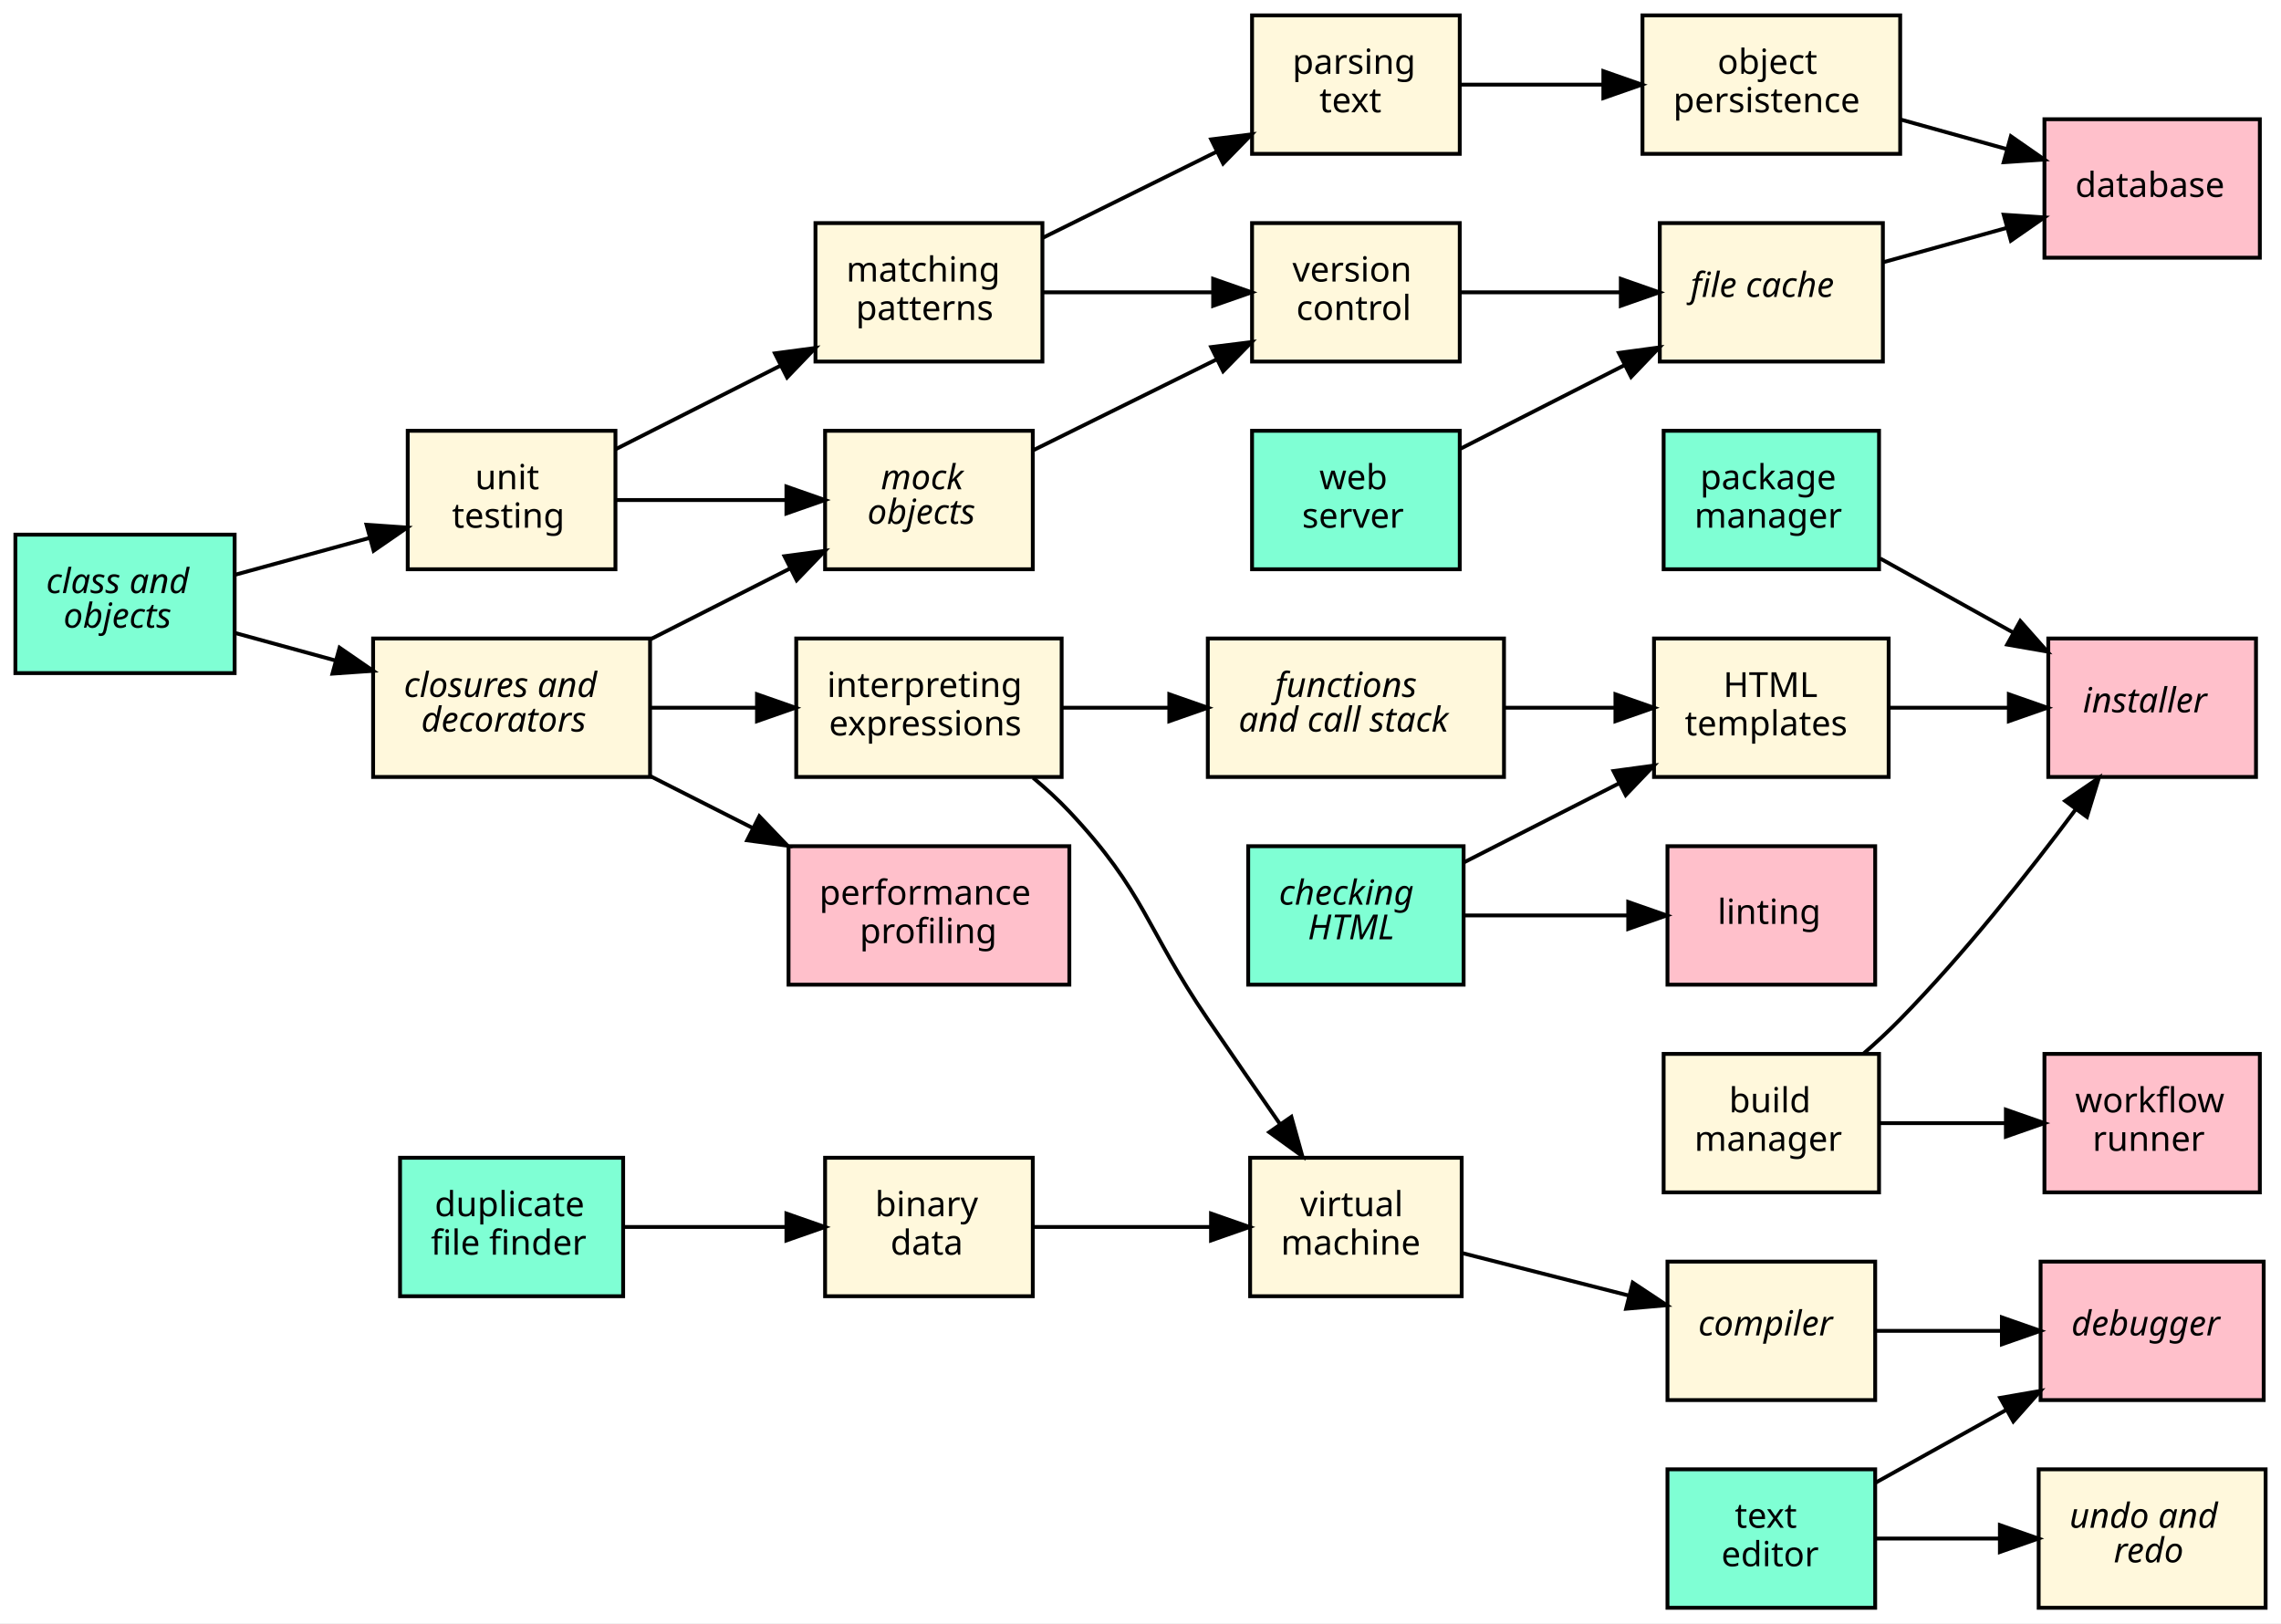
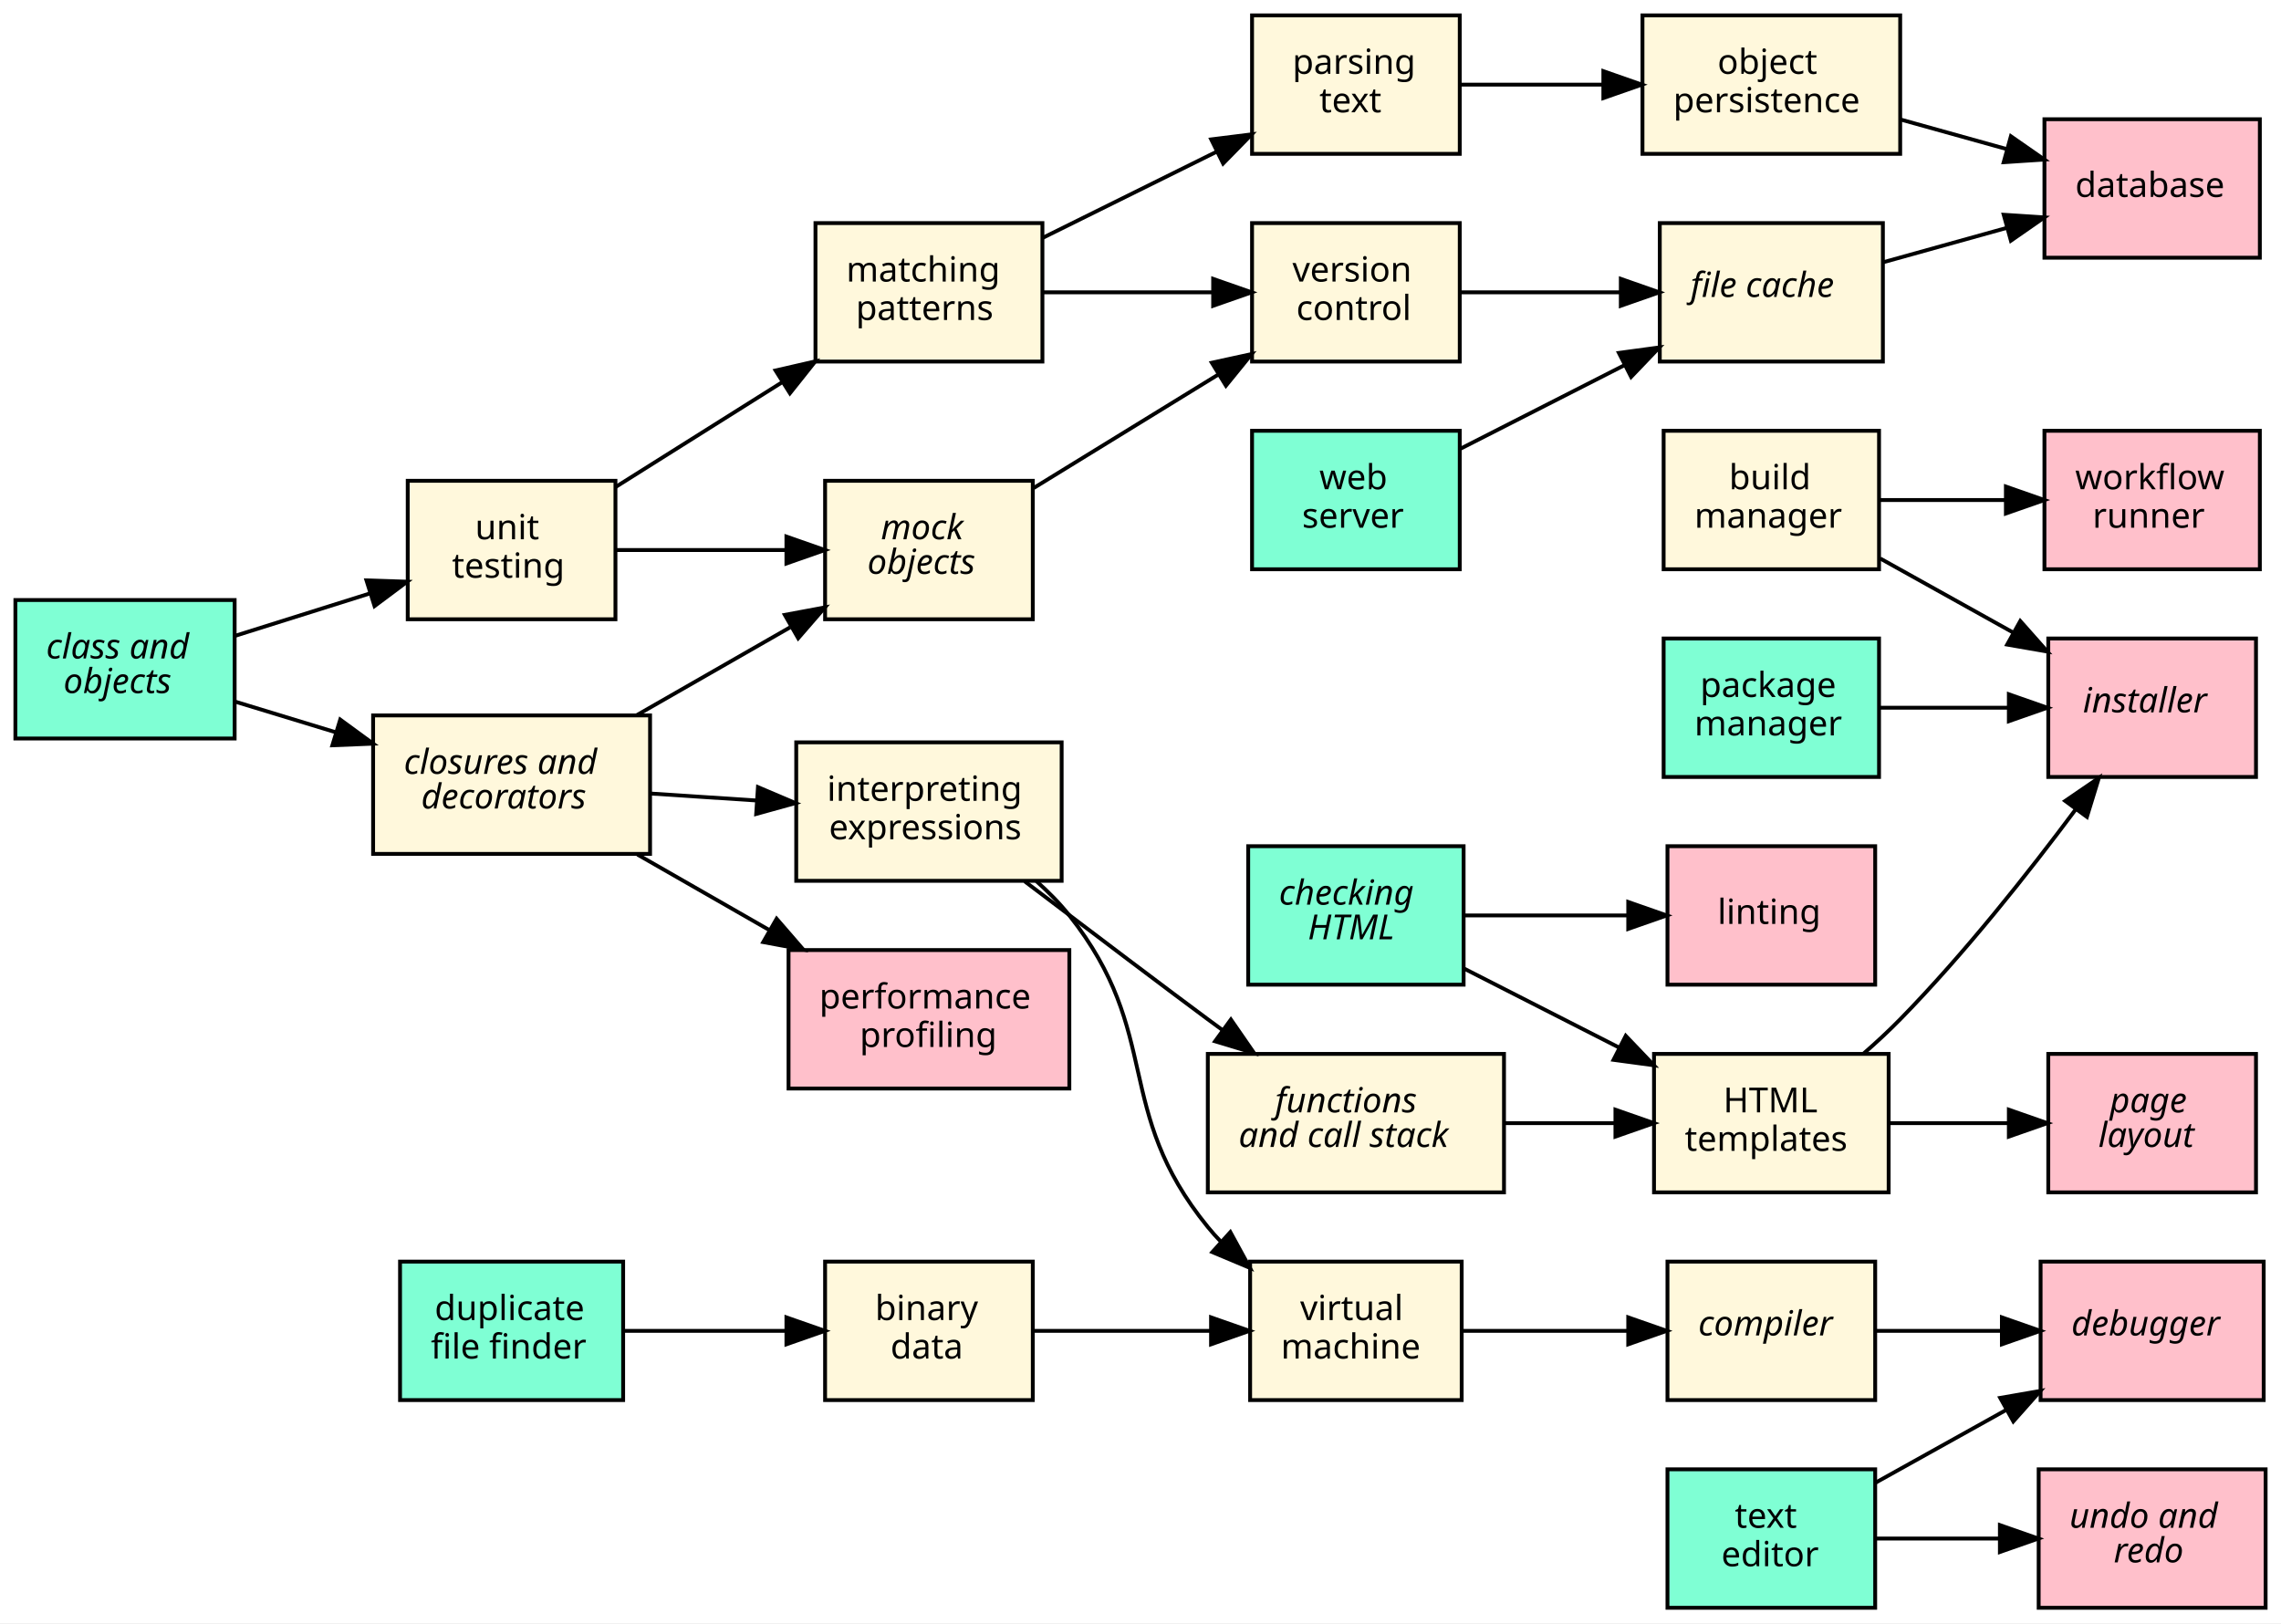
<svg xmlns="http://www.w3.org/2000/svg" width="593pt" height="422pt" viewBox="0.00 0.00 593.00 422.00">
  <g id="graph0" class="graph" transform="scale(1 1) rotate(0) translate(4 418)">
    <polygon fill="white" stroke="none" points="-4,4 -4,-418 589,-418 589,4 -4,4" />
    <g id="node1" class="node">
      <polygon fill="cornsilk" stroke="black" points="375.5,-360 321.5,-360 321.5,-324 375.5,-324 375.5,-360" />
      <text text-anchor="start" x="332" y="-344.8" font-family="Verdana" font-size="9.00">version</text>
      <text text-anchor="start" x="333" y="-334.8" font-family="Verdana" font-size="9.00">control</text>
    </g>
    <g id="node13" class="node">
      <polygon fill="cornsilk" stroke="black" points="267,-360 208,-360 208,-324 267,-324 267,-360" />
      <text text-anchor="start" x="216" y="-344.8" font-family="Verdana" font-size="9.00">matching</text>
      <text text-anchor="start" x="218.5" y="-334.8" font-family="Verdana" font-size="9.00">patterns</text>
    </g>
    <g id="edge1" class="edge">
      <path fill="none" stroke="black" d="M311.32,-342C296.93,-342 280.61,-342 267.07,-342" />
      <polygon fill="black" stroke="black" points="311.39,-345.5 321.39,-342 311.39,-338.5 311.39,-345.5" />
    </g>
-     <g id="node18" class="node">
-       <polygon fill="cornsilk" stroke="black" points="264.5,-306 210.5,-306 210.5,-270 264.5,-270 264.5,-306" />
-       <text text-anchor="start" x="225" y="-290.8" font-family="Verdana" font-style="italic" font-size="9.00">mock</text>
-       <text text-anchor="start" x="221.5" y="-281.8" font-family="Verdana" font-style="italic" font-size="9.00">objects</text>
+     <g id="node19" class="node">
+       <polygon fill="cornsilk" stroke="black" points="264.5,-293 210.5,-293 210.5,-257 264.5,-257 264.5,-293" />
+       <text text-anchor="start" x="225" y="-277.8" font-family="Verdana" font-style="italic" font-size="9.00">mock</text>
+       <text text-anchor="start" x="221.5" y="-268.8" font-family="Verdana" font-style="italic" font-size="9.00">objects</text>
    </g>
    <g id="edge2" class="edge">
-       <path fill="none" stroke="black" d="M312.15,-324.49C296.74,-316.85 278.99,-308.06 264.77,-301.02" />
-       <polygon fill="black" stroke="black" points="310.88,-327.76 321.39,-329.07 313.98,-321.49 310.88,-327.76" />
+       <path fill="none" stroke="black" d="M312.59,-320.54C297.07,-311 279.12,-299.97 264.77,-291.15" />
+       <polygon fill="black" stroke="black" points="311.04,-323.7 321.39,-325.95 314.71,-317.73 311.04,-323.7" />
    </g>
    <g id="node2" class="node">
-       <polygon fill="cornsilk" stroke="black" points="264.5,-117 210.5,-117 210.5,-81 264.5,-81 264.5,-117" />
-       <text text-anchor="start" x="223.5" y="-101.8" font-family="Verdana" font-size="9.00">binary</text>
-       <text text-anchor="start" x="227.5" y="-91.8" font-family="Verdana" font-size="9.00">data</text>
+       <polygon fill="cornsilk" stroke="black" points="264.5,-90 210.5,-90 210.5,-54 264.5,-54 264.5,-90" />
+       <text text-anchor="start" x="223.5" y="-74.8" font-family="Verdana" font-size="9.00">binary</text>
+       <text text-anchor="start" x="227.5" y="-64.8" font-family="Verdana" font-size="9.00">data</text>
    </g>
    <g id="node9" class="node">
-       <polygon fill="aquamarine" stroke="black" points="158,-117 100,-117 100,-81 158,-81 158,-117" />
-       <text text-anchor="start" x="109" y="-101.8" font-family="Verdana" font-size="9.00">duplicate</text>
-       <text text-anchor="start" x="108" y="-91.8" font-family="Verdana" font-size="9.00">file finder</text>
+       <polygon fill="aquamarine" stroke="black" points="158,-90 100,-90 100,-54 158,-54 158,-90" />
+       <text text-anchor="start" x="109" y="-74.8" font-family="Verdana" font-size="9.00">duplicate</text>
+       <text text-anchor="start" x="108" y="-64.8" font-family="Verdana" font-size="9.00">file finder</text>
    </g>
    <g id="edge3" class="edge">
-       <path fill="none" stroke="black" d="M200.29,-99C186.48,-99 170.96,-99 158.02,-99" />
-       <polygon fill="black" stroke="black" points="200.45,-102.5 210.45,-99 200.45,-95.5 200.45,-102.5" />
+       <path fill="none" stroke="black" d="M200.29,-72C186.48,-72 170.96,-72 158.02,-72" />
+       <polygon fill="black" stroke="black" points="200.45,-75.5 210.45,-72 200.45,-68.5 200.45,-75.5" />
    </g>
    <g id="node3" class="node">
-       <polygon fill="cornsilk" stroke="black" points="484.5,-144 428.5,-144 428.5,-108 484.5,-108 484.5,-144" />
-       <text text-anchor="start" x="445.5" y="-128.8" font-family="Verdana" font-size="9.00">build</text>
-       <text text-anchor="start" x="436.5" y="-118.8" font-family="Verdana" font-size="9.00">manager</text>
+       <polygon fill="cornsilk" stroke="black" points="484.5,-306 428.5,-306 428.5,-270 484.5,-270 484.5,-306" />
+       <text text-anchor="start" x="445.5" y="-290.8" font-family="Verdana" font-size="9.00">build</text>
+       <text text-anchor="start" x="436.5" y="-280.8" font-family="Verdana" font-size="9.00">manager</text>
    </g>
    <g id="node4" class="node">
      <polygon fill="cornsilk" stroke="black" points="485.5,-360 427.5,-360 427.5,-324 485.5,-324 485.5,-360" />
      <text text-anchor="start" x="435.5" y="-340.8" font-family="Verdana" font-style="italic" font-size="9.00">file cache</text>
    </g>
    <g id="edge4" class="edge">
      <path fill="none" stroke="black" d="M417.16,-342C403.35,-342 388.1,-342 375.57,-342" />
      <polygon fill="black" stroke="black" points="417.37,-345.5 427.37,-342 417.37,-338.5 417.37,-345.5" />
    </g>
-     <g id="node24" class="node">
+     <g id="node25" class="node">
      <polygon fill="aquamarine" stroke="black" points="375.5,-306 321.5,-306 321.5,-270 375.5,-270 375.5,-306" />
      <text text-anchor="start" x="339" y="-290.8" font-family="Verdana" font-size="9.00">web</text>
      <text text-anchor="start" x="334.5" y="-280.8" font-family="Verdana" font-size="9.00">server</text>
    </g>
    <g id="edge5" class="edge">
      <path fill="none" stroke="black" d="M418.38,-323.09C404.25,-315.89 388.46,-307.85 375.57,-301.28" />
      <polygon fill="black" stroke="black" points="416.87,-326.25 427.37,-327.67 420.05,-320.01 416.87,-326.25" />
    </g>
    <g id="node5" class="node">
      <polygon fill="aquamarine" stroke="black" points="376.5,-198 320.5,-198 320.5,-162 376.5,-162 376.5,-198" />
      <text text-anchor="start" x="328.5" y="-182.8" font-family="Verdana" font-style="italic" font-size="9.00">checking</text>
      <text text-anchor="start" x="336" y="-173.8" font-family="Verdana" font-style="italic" font-size="9.00">HTML</text>
    </g>
    <g id="node6" class="node">
      <polygon fill="cornsilk" stroke="black" points="483.5,-90 429.5,-90 429.5,-54 483.5,-54 483.5,-90" />
      <text text-anchor="start" x="437.5" y="-70.8" font-family="Verdana" font-style="italic" font-size="9.00">compiler</text>
    </g>
-     <g id="node28" class="node">
-       <polygon fill="cornsilk" stroke="black" points="376,-117 321,-117 321,-81 376,-81 376,-117" />
-       <text text-anchor="start" x="334" y="-101.8" font-family="Verdana" font-size="9.00">virtual</text>
-       <text text-anchor="start" x="329" y="-91.8" font-family="Verdana" font-size="9.00">machine</text>
+     <g id="node29" class="node">
+       <polygon fill="cornsilk" stroke="black" points="376,-90 321,-90 321,-54 376,-54 376,-90" />
+       <text text-anchor="start" x="334" y="-74.8" font-family="Verdana" font-size="9.00">virtual</text>
+       <text text-anchor="start" x="329" y="-64.8" font-family="Verdana" font-size="9.00">machine</text>
    </g>
    <g id="edge6" class="edge">
-       <path fill="none" stroke="black" d="M419.36,-81.2C405.19,-84.81 389.23,-88.88 376.14,-92.22" />
-       <polygon fill="black" stroke="black" points="420.47,-84.53 429.3,-78.67 418.74,-77.75 420.47,-84.53" />
+       <path fill="none" stroke="black" d="M418.95,-72C404.88,-72 389.1,-72 376.14,-72" />
+       <polygon fill="black" stroke="black" points="419.3,-75.5 429.3,-72 419.3,-68.5 419.3,-75.5" />
    </g>
    <g id="node7" class="node">
      <polygon fill="pink" stroke="black" points="584.5,-90 526.5,-90 526.5,-54 584.5,-54 584.5,-90" />
      <text text-anchor="start" x="534.5" y="-70.8" font-family="Verdana" font-style="italic" font-size="9.00">debugger</text>
    </g>
    <g id="edge9" class="edge">
      <path fill="none" stroke="black" d="M516.23,-72C505.25,-72 493.55,-72 483.5,-72" />
      <polygon fill="black" stroke="black" points="516.44,-75.5 526.44,-72 516.44,-68.5 516.44,-75.5" />
    </g>
    <g id="node10" class="node">
      <polygon fill="aquamarine" stroke="black" points="483.5,-36 429.5,-36 429.5,0 483.5,0 483.5,-36" />
      <text text-anchor="start" x="447" y="-20.8" font-family="Verdana" font-size="9.00">text</text>
      <text text-anchor="start" x="443.5" y="-10.8" font-family="Verdana" font-size="9.00">editor</text>
    </g>
    <g id="edge10" class="edge">
      <path fill="none" stroke="black" d="M517.58,-51.45C506.22,-45.12 493.96,-38.3 483.5,-32.47" />
      <polygon fill="black" stroke="black" points="516,-54.57 526.44,-56.38 519.41,-48.46 516,-54.57" />
    </g>
    <g id="node8" class="node">
      <polygon fill="pink" stroke="black" points="583.5,-387 527.5,-387 527.5,-351 583.5,-351 583.5,-387" />
      <text text-anchor="start" x="535.5" y="-366.8" font-family="Verdana" font-size="9.00">database</text>
    </g>
    <g id="edge7" class="edge">
      <path fill="none" stroke="black" d="M517.65,-358.74C507.07,-355.8 495.7,-352.63 485.73,-349.86" />
      <polygon fill="black" stroke="black" points="516.91,-362.17 527.48,-361.48 518.78,-355.43 516.91,-362.17" />
    </g>
-     <g id="node23" class="node">
+     <g id="node24" class="node">
      <polygon fill="cornsilk" stroke="black" points="490,-414 423,-414 423,-378 490,-378 490,-414" />
      <text text-anchor="start" x="442.5" y="-398.8" font-family="Verdana" font-size="9.00">object</text>
      <text text-anchor="start" x="431" y="-388.8" font-family="Verdana" font-size="9.00">persistence</text>
    </g>
    <g id="edge8" class="edge">
      <path fill="none" stroke="black" d="M517.62,-379.26C508.61,-381.77 499.04,-384.44 490.24,-386.89" />
      <polygon fill="black" stroke="black" points="518.78,-382.57 527.48,-376.52 516.91,-375.83 518.78,-382.57" />
    </g>
    <g id="node11" class="node">
-       <polygon fill="pink" stroke="black" points="583.5,-144 527.5,-144 527.5,-108 583.5,-108 583.5,-144" />
-       <text text-anchor="start" x="535.5" y="-128.8" font-family="Verdana" font-size="9.00">workflow</text>
-       <text text-anchor="start" x="540" y="-118.8" font-family="Verdana" font-size="9.00">runner</text>
+       <polygon fill="pink" stroke="black" points="583.5,-306 527.5,-306 527.5,-270 583.5,-270 583.5,-306" />
+       <text text-anchor="start" x="535.5" y="-290.8" font-family="Verdana" font-size="9.00">workflow</text>
+       <text text-anchor="start" x="540" y="-280.8" font-family="Verdana" font-size="9.00">runner</text>
    </g>
    <g id="edge11" class="edge">
-       <path fill="none" stroke="black" d="M517.39,-126C506.52,-126 494.84,-126 484.71,-126" />
-       <polygon fill="black" stroke="black" points="517.48,-129.5 527.48,-126 517.48,-122.5 517.48,-129.5" />
+       <path fill="none" stroke="black" d="M517.39,-288C506.52,-288 494.84,-288 484.71,-288" />
+       <polygon fill="black" stroke="black" points="517.48,-291.5 527.48,-288 517.48,-284.5 517.48,-291.5" />
    </g>
    <g id="node12" class="node">
-       <polygon fill="cornsilk" stroke="black" points="387,-252 310,-252 310,-216 387,-216 387,-252" />
-       <text text-anchor="start" x="327.5" y="-236.8" font-family="Verdana" font-style="italic" font-size="9.00">functions</text>
-       <text text-anchor="start" x="318" y="-227.8" font-family="Verdana" font-style="italic" font-size="9.00">and call stack</text>
+       <polygon fill="cornsilk" stroke="black" points="387,-144 310,-144 310,-108 387,-108 387,-144" />
+       <text text-anchor="start" x="327.5" y="-128.8" font-family="Verdana" font-style="italic" font-size="9.00">functions</text>
+       <text text-anchor="start" x="318" y="-119.8" font-family="Verdana" font-style="italic" font-size="9.00">and call stack</text>
    </g>
    <g id="node15" class="node">
-       <polygon fill="cornsilk" stroke="black" points="272,-252 203,-252 203,-216 272,-216 272,-252" />
-       <text text-anchor="start" x="211" y="-236.8" font-family="Verdana" font-size="9.00">interpreting</text>
-       <text text-anchor="start" x="211.5" y="-226.8" font-family="Verdana" font-size="9.00">expressions</text>
+       <polygon fill="cornsilk" stroke="black" points="272,-225 203,-225 203,-189 272,-189 272,-225" />
+       <text text-anchor="start" x="211" y="-209.8" font-family="Verdana" font-size="9.00">interpreting</text>
+       <text text-anchor="start" x="211.5" y="-199.8" font-family="Verdana" font-size="9.00">expressions</text>
    </g>
    <g id="edge12" class="edge">
-       <path fill="none" stroke="black" d="M299.96,-234C290.56,-234 280.88,-234 272.07,-234" />
-       <polygon fill="black" stroke="black" points="299.99,-237.5 309.99,-234 299.99,-230.5 299.99,-237.5" />
-     </g>
-     <g id="node26" class="node">
-       <polygon fill="cornsilk" stroke="black" points="156,-306 102,-306 102,-270 156,-270 156,-306" />
-       <text text-anchor="start" x="119.5" y="-290.8" font-family="Verdana" font-size="9.00">unit</text>
-       <text text-anchor="start" x="113.5" y="-280.8" font-family="Verdana" font-size="9.00">testing</text>
+       <path fill="none" stroke="black" d="M313.69,-150.29C312.45,-151.2 311.21,-152.11 310,-153 300.99,-159.65 279.49,-175.9 262.41,-188.85" />
+       <polygon fill="black" stroke="black" points="316,-152.94 322.03,-144.22 311.88,-147.28 316,-152.94" />
+     </g>
+     <g id="node27" class="node">
+       <polygon fill="cornsilk" stroke="black" points="156,-293 102,-293 102,-257 156,-257 156,-293" />
+       <text text-anchor="start" x="119.5" y="-277.8" font-family="Verdana" font-size="9.00">unit</text>
+       <text text-anchor="start" x="113.5" y="-267.8" font-family="Verdana" font-size="9.00">testing</text>
    </g>
    <g id="edge13" class="edge">
-       <path fill="none" stroke="black" d="M198.93,-322.95C184.76,-315.76 168.96,-307.75 156.06,-301.22" />
-       <polygon fill="black" stroke="black" points="197.46,-326.13 207.96,-327.53 200.62,-319.88 197.46,-326.13" />
+       <path fill="none" stroke="black" d="M199.33,-318.62C185.06,-309.64 169.08,-299.59 156.06,-291.4" />
+       <polygon fill="black" stroke="black" points="197.63,-321.68 207.96,-324.05 201.36,-315.76 197.63,-321.68" />
    </g>
    <g id="node14" class="node">
      <polygon fill="pink" stroke="black" points="582.5,-252 528.5,-252 528.5,-216 582.5,-216 582.5,-252" />
      <text text-anchor="start" x="537.5" y="-232.8" font-family="Verdana" font-style="italic" font-size="9.00">installer</text>
    </g>
    <g id="edge14" class="edge">
+       <path fill="none" stroke="black" d="M519.39,-253.54C507.99,-259.89 495.53,-266.83 484.79,-272.81" />
+       <polygon fill="black" stroke="black" points="521.22,-256.54 528.25,-248.61 517.81,-250.42 521.22,-256.54" />
+     </g>
+     <g id="node21" class="node">
+       <polygon fill="aquamarine" stroke="black" points="484.5,-252 428.5,-252 428.5,-216 484.5,-216 484.5,-252" />
+       <text text-anchor="start" x="438" y="-236.8" font-family="Verdana" font-size="9.00">package</text>
+       <text text-anchor="start" x="436.5" y="-226.8" font-family="Verdana" font-size="9.00">manager</text>
+     </g>
+     <g id="edge15" class="edge">
+       <path fill="none" stroke="black" d="M518.03,-234C507.01,-234 495.1,-234 484.79,-234" />
+       <polygon fill="black" stroke="black" points="518.25,-237.5 528.25,-234 518.25,-230.5 518.25,-237.5" />
+     </g>
+     <g id="node26" class="node">
+       <polygon fill="cornsilk" stroke="black" points="487,-144 426,-144 426,-108 487,-108 487,-144" />
+       <text text-anchor="start" x="444" y="-128.8" font-family="Verdana" font-size="9.00">HTML</text>
+       <text text-anchor="start" x="434" y="-118.8" font-family="Verdana" font-size="9.00">templates</text>
+     </g>
+     <g id="edge16" class="edge">
      <path fill="none" stroke="black" d="M535.68,-207.64C523.45,-191.23 506.71,-170.06 490,-153 487.02,-149.96 483.73,-146.91 480.41,-144.02" />
      <polygon fill="black" stroke="black" points="532.9,-209.77 541.65,-215.75 538.54,-205.62 532.9,-209.77" />
    </g>
-     <g id="node20" class="node">
-       <polygon fill="aquamarine" stroke="black" points="484.5,-306 428.5,-306 428.5,-270 484.5,-270 484.5,-306" />
-       <text text-anchor="start" x="438" y="-290.8" font-family="Verdana" font-size="9.00">package</text>
-       <text text-anchor="start" x="436.5" y="-280.8" font-family="Verdana" font-size="9.00">manager</text>
-     </g>
-     <g id="edge15" class="edge">
-       <path fill="none" stroke="black" d="M519.39,-253.54C507.99,-259.89 495.53,-266.83 484.79,-272.81" />
-       <polygon fill="black" stroke="black" points="521.22,-256.54 528.25,-248.61 517.81,-250.42 521.22,-256.54" />
-     </g>
-     <g id="node25" class="node">
-       <polygon fill="cornsilk" stroke="black" points="487,-252 426,-252 426,-216 487,-216 487,-252" />
-       <text text-anchor="start" x="444" y="-236.8" font-family="Verdana" font-size="9.00">HTML</text>
-       <text text-anchor="start" x="434" y="-226.8" font-family="Verdana" font-size="9.00">templates</text>
-     </g>
-     <g id="edge16" class="edge">
-       <path fill="none" stroke="black" d="M518.01,-234C507.84,-234 496.92,-234 487.2,-234" />
-       <polygon fill="black" stroke="black" points="518.25,-237.5 528.25,-234 518.25,-230.5 518.25,-237.5" />
+     <g id="node18" class="node">
+       <polygon fill="cornsilk" stroke="black" points="165,-232 93,-232 93,-196 165,-196 165,-232" />
+       <text text-anchor="start" x="101" y="-216.8" font-family="Verdana" font-style="italic" font-size="9.00">closures and</text>
+       <text text-anchor="start" x="105.5" y="-207.8" font-family="Verdana" font-style="italic" font-size="9.00">decorators</text>
+     </g>
+     <g id="edge17" class="edge">
+       <path fill="none" stroke="black" d="M192.72,-209.88C183.6,-210.48 174.09,-211.1 165.32,-211.68" />
+       <polygon fill="black" stroke="black" points="193.05,-213.36 202.8,-209.21 192.59,-206.38 193.05,-213.36" />
+     </g>
+     <g id="node16" class="node">
+       <polygon fill="pink" stroke="black" points="582.5,-144 528.5,-144 528.5,-108 582.5,-108 582.5,-144" />
+       <text text-anchor="start" x="544.5" y="-128.8" font-family="Verdana" font-style="italic" font-size="9.00">page</text>
+       <text text-anchor="start" x="541.5" y="-119.8" font-family="Verdana" font-style="italic" font-size="9.00">layout</text>
+     </g>
+     <g id="edge18" class="edge">
+       <path fill="none" stroke="black" d="M518.01,-126C507.84,-126 496.92,-126 487.2,-126" />
+       <polygon fill="black" stroke="black" points="518.25,-129.5 528.25,-126 518.25,-122.5 518.25,-129.5" />
    </g>
    <g id="node17" class="node">
-       <polygon fill="cornsilk" stroke="black" points="165,-252 93,-252 93,-216 165,-216 165,-252" />
-       <text text-anchor="start" x="101" y="-236.8" font-family="Verdana" font-style="italic" font-size="9.00">closures and</text>
-       <text text-anchor="start" x="105.5" y="-227.8" font-family="Verdana" font-style="italic" font-size="9.00">decorators</text>
-     </g>
-     <g id="edge17" class="edge">
-       <path fill="none" stroke="black" d="M192.72,-234C183.6,-234 174.09,-234 165.32,-234" />
-       <polygon fill="black" stroke="black" points="192.8,-237.5 202.8,-234 192.8,-230.5 192.8,-237.5" />
-     </g>
-     <g id="node16" class="node">
      <polygon fill="pink" stroke="black" points="483.5,-198 429.5,-198 429.5,-162 483.5,-162 483.5,-198" />
      <text text-anchor="start" x="442.5" y="-177.8" font-family="Verdana" font-size="9.00">linting</text>
    </g>
-     <g id="edge18" class="edge">
+     <g id="edge19" class="edge">
      <path fill="none" stroke="black" d="M419.03,-180C405.08,-180 389.42,-180 376.51,-180" />
      <polygon fill="black" stroke="black" points="419.3,-183.5 429.3,-180 419.3,-176.5 419.3,-183.5" />
    </g>
-     <g id="node19" class="node">
-       <polygon fill="aquamarine" stroke="black" points="57,-279 0,-279 0,-243 57,-243 57,-279" />
-       <text text-anchor="start" x="8" y="-263.8" font-family="Verdana" font-style="italic" font-size="9.00">class and</text>
-       <text text-anchor="start" x="12.5" y="-254.8" font-family="Verdana" font-style="italic" font-size="9.00">objects</text>
-     </g>
-     <g id="edge19" class="edge">
-       <path fill="none" stroke="black" d="M83.18,-246.29C74.35,-248.71 65.34,-251.18 57.28,-253.39" />
-       <polygon fill="black" stroke="black" points="84.28,-249.61 93,-243.6 82.43,-242.86 84.28,-249.61" />
+     <g id="node20" class="node">
+       <polygon fill="aquamarine" stroke="black" points="57,-262 0,-262 0,-226 57,-226 57,-262" />
+       <text text-anchor="start" x="8" y="-246.8" font-family="Verdana" font-style="italic" font-size="9.00">class and</text>
+       <text text-anchor="start" x="12.5" y="-237.8" font-family="Verdana" font-style="italic" font-size="9.00">objects</text>
    </g>
    <g id="edge20" class="edge">
-       <path fill="none" stroke="black" d="M201.41,-270.21C189.72,-264.28 176.71,-257.69 165.03,-251.76" />
-       <polygon fill="black" stroke="black" points="199.95,-273.39 210.45,-274.79 203.11,-267.15 199.95,-273.39" />
+       <path fill="none" stroke="black" d="M83.18,-227.65C74.35,-230.34 65.34,-233.08 57.28,-235.54" />
+       <polygon fill="black" stroke="black" points="84.45,-230.92 93,-224.66 82.41,-224.23 84.45,-230.92" />
    </g>
    <g id="edge21" class="edge">
-       <path fill="none" stroke="black" d="M200.3,-288C185.82,-288 169.45,-288 156.15,-288" />
-       <polygon fill="black" stroke="black" points="200.45,-291.5 210.45,-288 200.45,-284.5 200.45,-291.5" />
-     </g>
-     <g id="node21" class="node">
+       <path fill="none" stroke="black" d="M201.4,-254.9C188.52,-247.52 174.02,-239.21 161.48,-232.03" />
+       <polygon fill="black" stroke="black" points="200.03,-258.14 210.45,-260.08 203.51,-252.07 200.03,-258.14" />
+     </g>
+     <g id="edge22" class="edge">
+       <path fill="none" stroke="black" d="M200.3,-275C185.82,-275 169.45,-275 156.15,-275" />
+       <polygon fill="black" stroke="black" points="200.45,-278.5 210.45,-275 200.45,-271.5 200.45,-278.5" />
+     </g>
+     <g id="node22" class="node">
      <polygon fill="cornsilk" stroke="black" points="375.5,-414 321.5,-414 321.5,-378 375.5,-378 375.5,-414" />
      <text text-anchor="start" x="332" y="-398.8" font-family="Verdana" font-size="9.00">parsing</text>
      <text text-anchor="start" x="339" y="-388.8" font-family="Verdana" font-size="9.00">text</text>
    </g>
-     <g id="edge22" class="edge">
+     <g id="edge23" class="edge">
      <path fill="none" stroke="black" d="M312.16,-378.49C297.57,-371.26 280.87,-362.99 267.07,-356.16" />
      <polygon fill="black" stroke="black" points="310.88,-381.76 321.39,-383.07 313.98,-375.49 310.88,-381.76" />
    </g>
-     <g id="node22" class="node">
-       <polygon fill="pink" stroke="black" points="274,-198 201,-198 201,-162 274,-162 274,-198" />
-       <text text-anchor="start" x="209" y="-182.8" font-family="Verdana" font-size="9.00">performance</text>
-       <text text-anchor="start" x="219.5" y="-172.8" font-family="Verdana" font-size="9.00">profiling</text>
-     </g>
-     <g id="edge23" class="edge">
-       <path fill="none" stroke="black" d="M191.66,-202.74C182.79,-207.23 173.61,-211.89 165.12,-216.19" />
-       <polygon fill="black" stroke="black" points="193.4,-205.78 200.74,-198.13 190.24,-199.53 193.4,-205.78" />
+     <g id="node23" class="node">
+       <polygon fill="pink" stroke="black" points="274,-171 201,-171 201,-135 274,-135 274,-171" />
+       <text text-anchor="start" x="209" y="-155.8" font-family="Verdana" font-size="9.00">performance</text>
+       <text text-anchor="start" x="219.5" y="-145.8" font-family="Verdana" font-size="9.00">profiling</text>
    </g>
    <g id="edge24" class="edge">
+       <path fill="none" stroke="black" d="M195.96,-176.22C184.63,-182.71 172.47,-189.67 161.73,-195.83" />
+       <polygon fill="black" stroke="black" points="197.9,-179.14 204.83,-171.14 194.42,-173.07 197.9,-179.14" />
+     </g>
+     <g id="edge25" class="edge">
      <path fill="none" stroke="black" d="M412.54,-396C399.99,-396 386.66,-396 375.51,-396" />
      <polygon fill="black" stroke="black" points="412.83,-399.5 422.83,-396 412.83,-392.5 412.83,-399.5" />
    </g>
-     <g id="edge25" class="edge">
-       <path fill="none" stroke="black" d="M416.98,-214.38C403.63,-207.57 388.94,-200.09 376.69,-193.85" />
-       <polygon fill="black" stroke="black" points="415.47,-217.54 425.97,-218.96 418.65,-211.3 415.47,-217.54" />
-     </g>
    <g id="edge26" class="edge">
-       <path fill="none" stroke="black" d="M415.74,-234C406.39,-234 396.46,-234 387.21,-234" />
-       <polygon fill="black" stroke="black" points="415.97,-237.5 425.97,-234 415.97,-230.5 415.97,-237.5" />
+       <path fill="none" stroke="black" d="M416.98,-145.62C403.63,-152.43 388.94,-159.91 376.69,-166.15" />
+       <polygon fill="black" stroke="black" points="418.65,-148.7 425.97,-141.04 415.47,-142.46 418.65,-148.7" />
    </g>
    <g id="edge27" class="edge">
-       <path fill="none" stroke="black" d="M92.08,-278.15C80.55,-274.99 67.98,-271.55 57.14,-268.58" />
-       <polygon fill="black" stroke="black" points="91.29,-281.57 101.86,-280.84 93.14,-274.82 91.29,-281.57" />
-     </g>
-     <g id="node27" class="node">
-       <polygon fill="cornsilk" stroke="black" points="585,-36 526,-36 526,0 585,0 585,-36" />
+       <path fill="none" stroke="black" d="M415.74,-126C406.39,-126 396.46,-126 387.21,-126" />
+       <polygon fill="black" stroke="black" points="415.97,-129.5 425.97,-126 415.97,-122.5 415.97,-129.5" />
+     </g>
+     <g id="edge28" class="edge">
+       <path fill="none" stroke="black" d="M92.08,-263.69C80.55,-260.07 67.98,-256.11 57.14,-252.7" />
+       <polygon fill="black" stroke="black" points="91.27,-267.11 101.86,-266.77 93.37,-260.43 91.27,-267.11" />
+     </g>
+     <g id="node28" class="node">
+       <polygon fill="pink" stroke="black" points="585,-36 526,-36 526,0 585,0 585,-36" />
      <text text-anchor="start" x="534" y="-20.8" font-family="Verdana" font-style="italic" font-size="9.00">undo and</text>
      <text text-anchor="start" x="545.5" y="-11.8" font-family="Verdana" font-style="italic" font-size="9.00">redo</text>
    </g>
-     <g id="edge28" class="edge">
+     <g id="edge29" class="edge">
      <path fill="none" stroke="black" d="M515.82,-18C504.98,-18 493.47,-18 483.56,-18" />
      <polygon fill="black" stroke="black" points="515.92,-21.5 525.92,-18 515.92,-14.5 515.92,-21.5" />
    </g>
-     <g id="edge29" class="edge">
-       <path fill="none" stroke="black" d="M310.73,-99C295.56,-99 278.34,-99 264.51,-99" />
-       <polygon fill="black" stroke="black" points="310.84,-102.5 320.84,-99 310.84,-95.5 310.84,-102.5" />
-     </g>
    <g id="edge30" class="edge">
-       <path fill="none" stroke="black" d="M328.8,-125.71C322.77,-134.39 316.07,-144.08 310,-153 293.77,-176.85 293.75,-185.98 274,-207 271.14,-210.05 267.9,-213.01 264.58,-215.79" />
-       <polygon fill="black" stroke="black" points="331.72,-127.64 334.57,-117.43 325.98,-123.64 331.72,-127.64" />
+       <path fill="none" stroke="black" d="M310.73,-72C295.56,-72 278.34,-72 264.51,-72" />
+       <polygon fill="black" stroke="black" points="310.84,-75.5 320.84,-72 310.84,-68.5 310.84,-75.5" />
+     </g>
+     <g id="edge31" class="edge">
+       <path fill="none" stroke="black" d="M313.46,-95.12C312.24,-96.38 311.08,-97.67 310,-99 285.15,-129.57 298.45,-149.11 274,-180 271.5,-183.16 268.55,-186.15 265.44,-188.9" />
+       <polygon fill="black" stroke="black" points="315.86,-97.67 320.94,-88.37 311.17,-92.47 315.86,-97.67" />
    </g>
  </g>
</svg>
